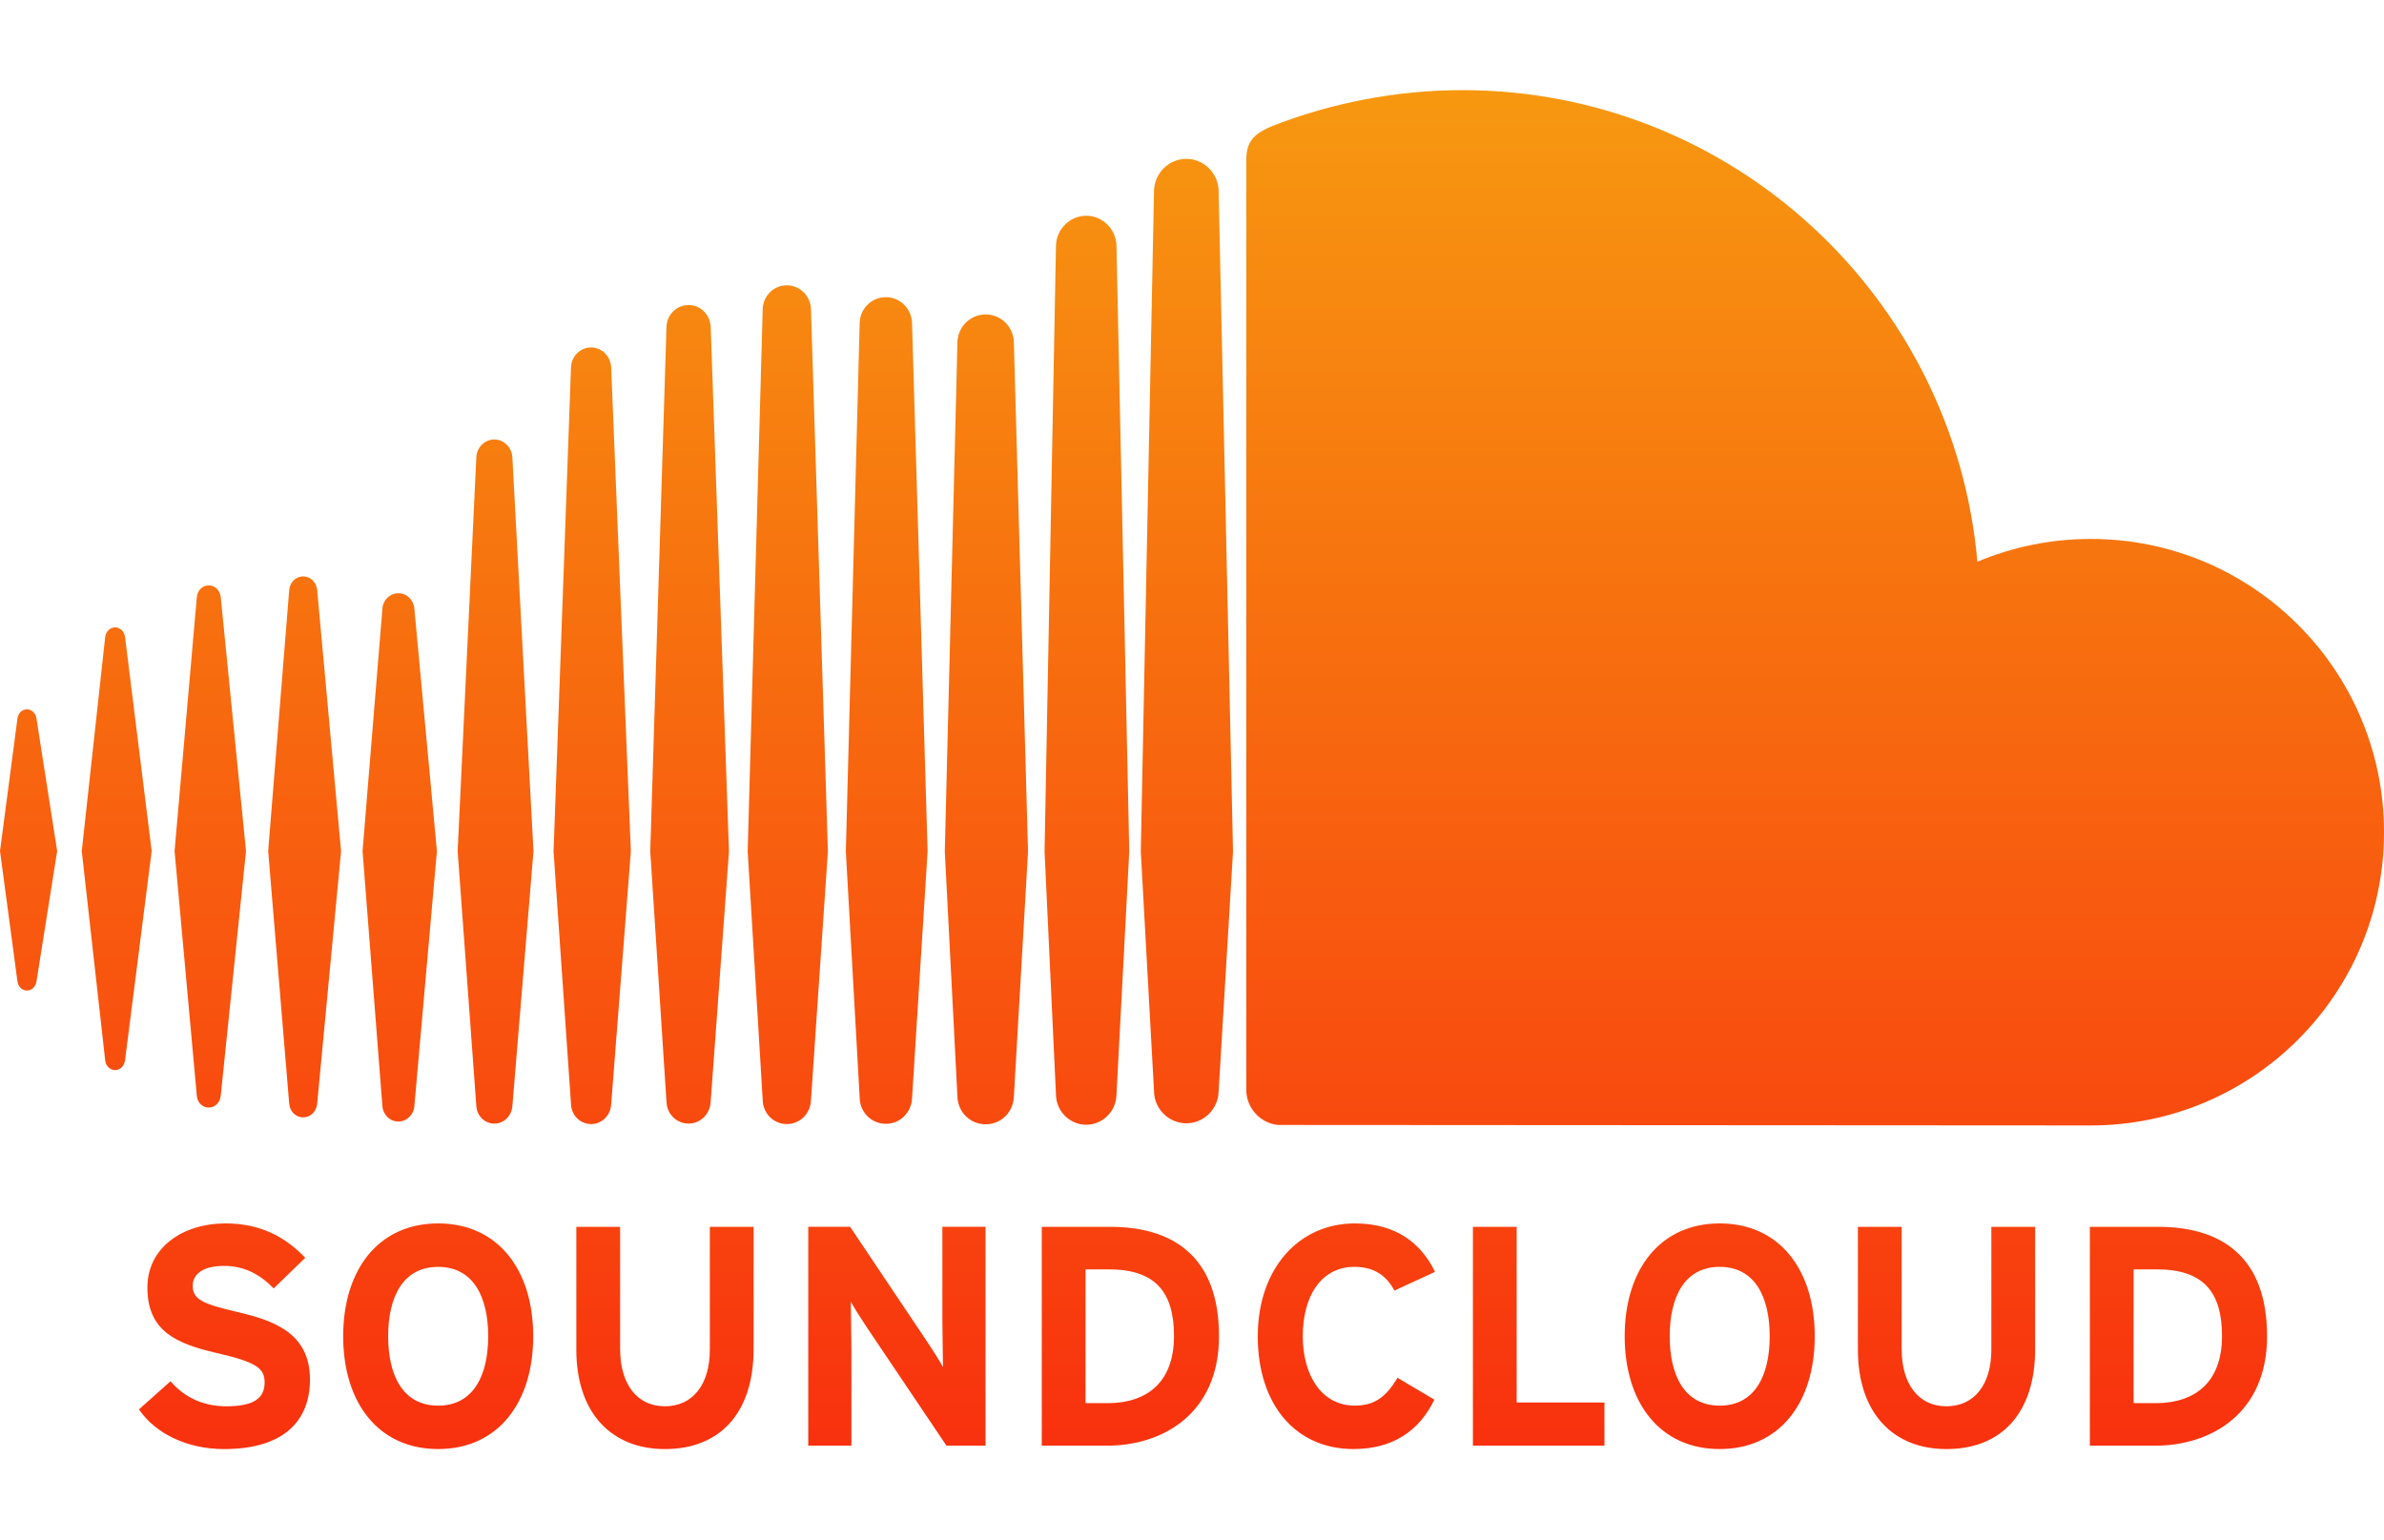
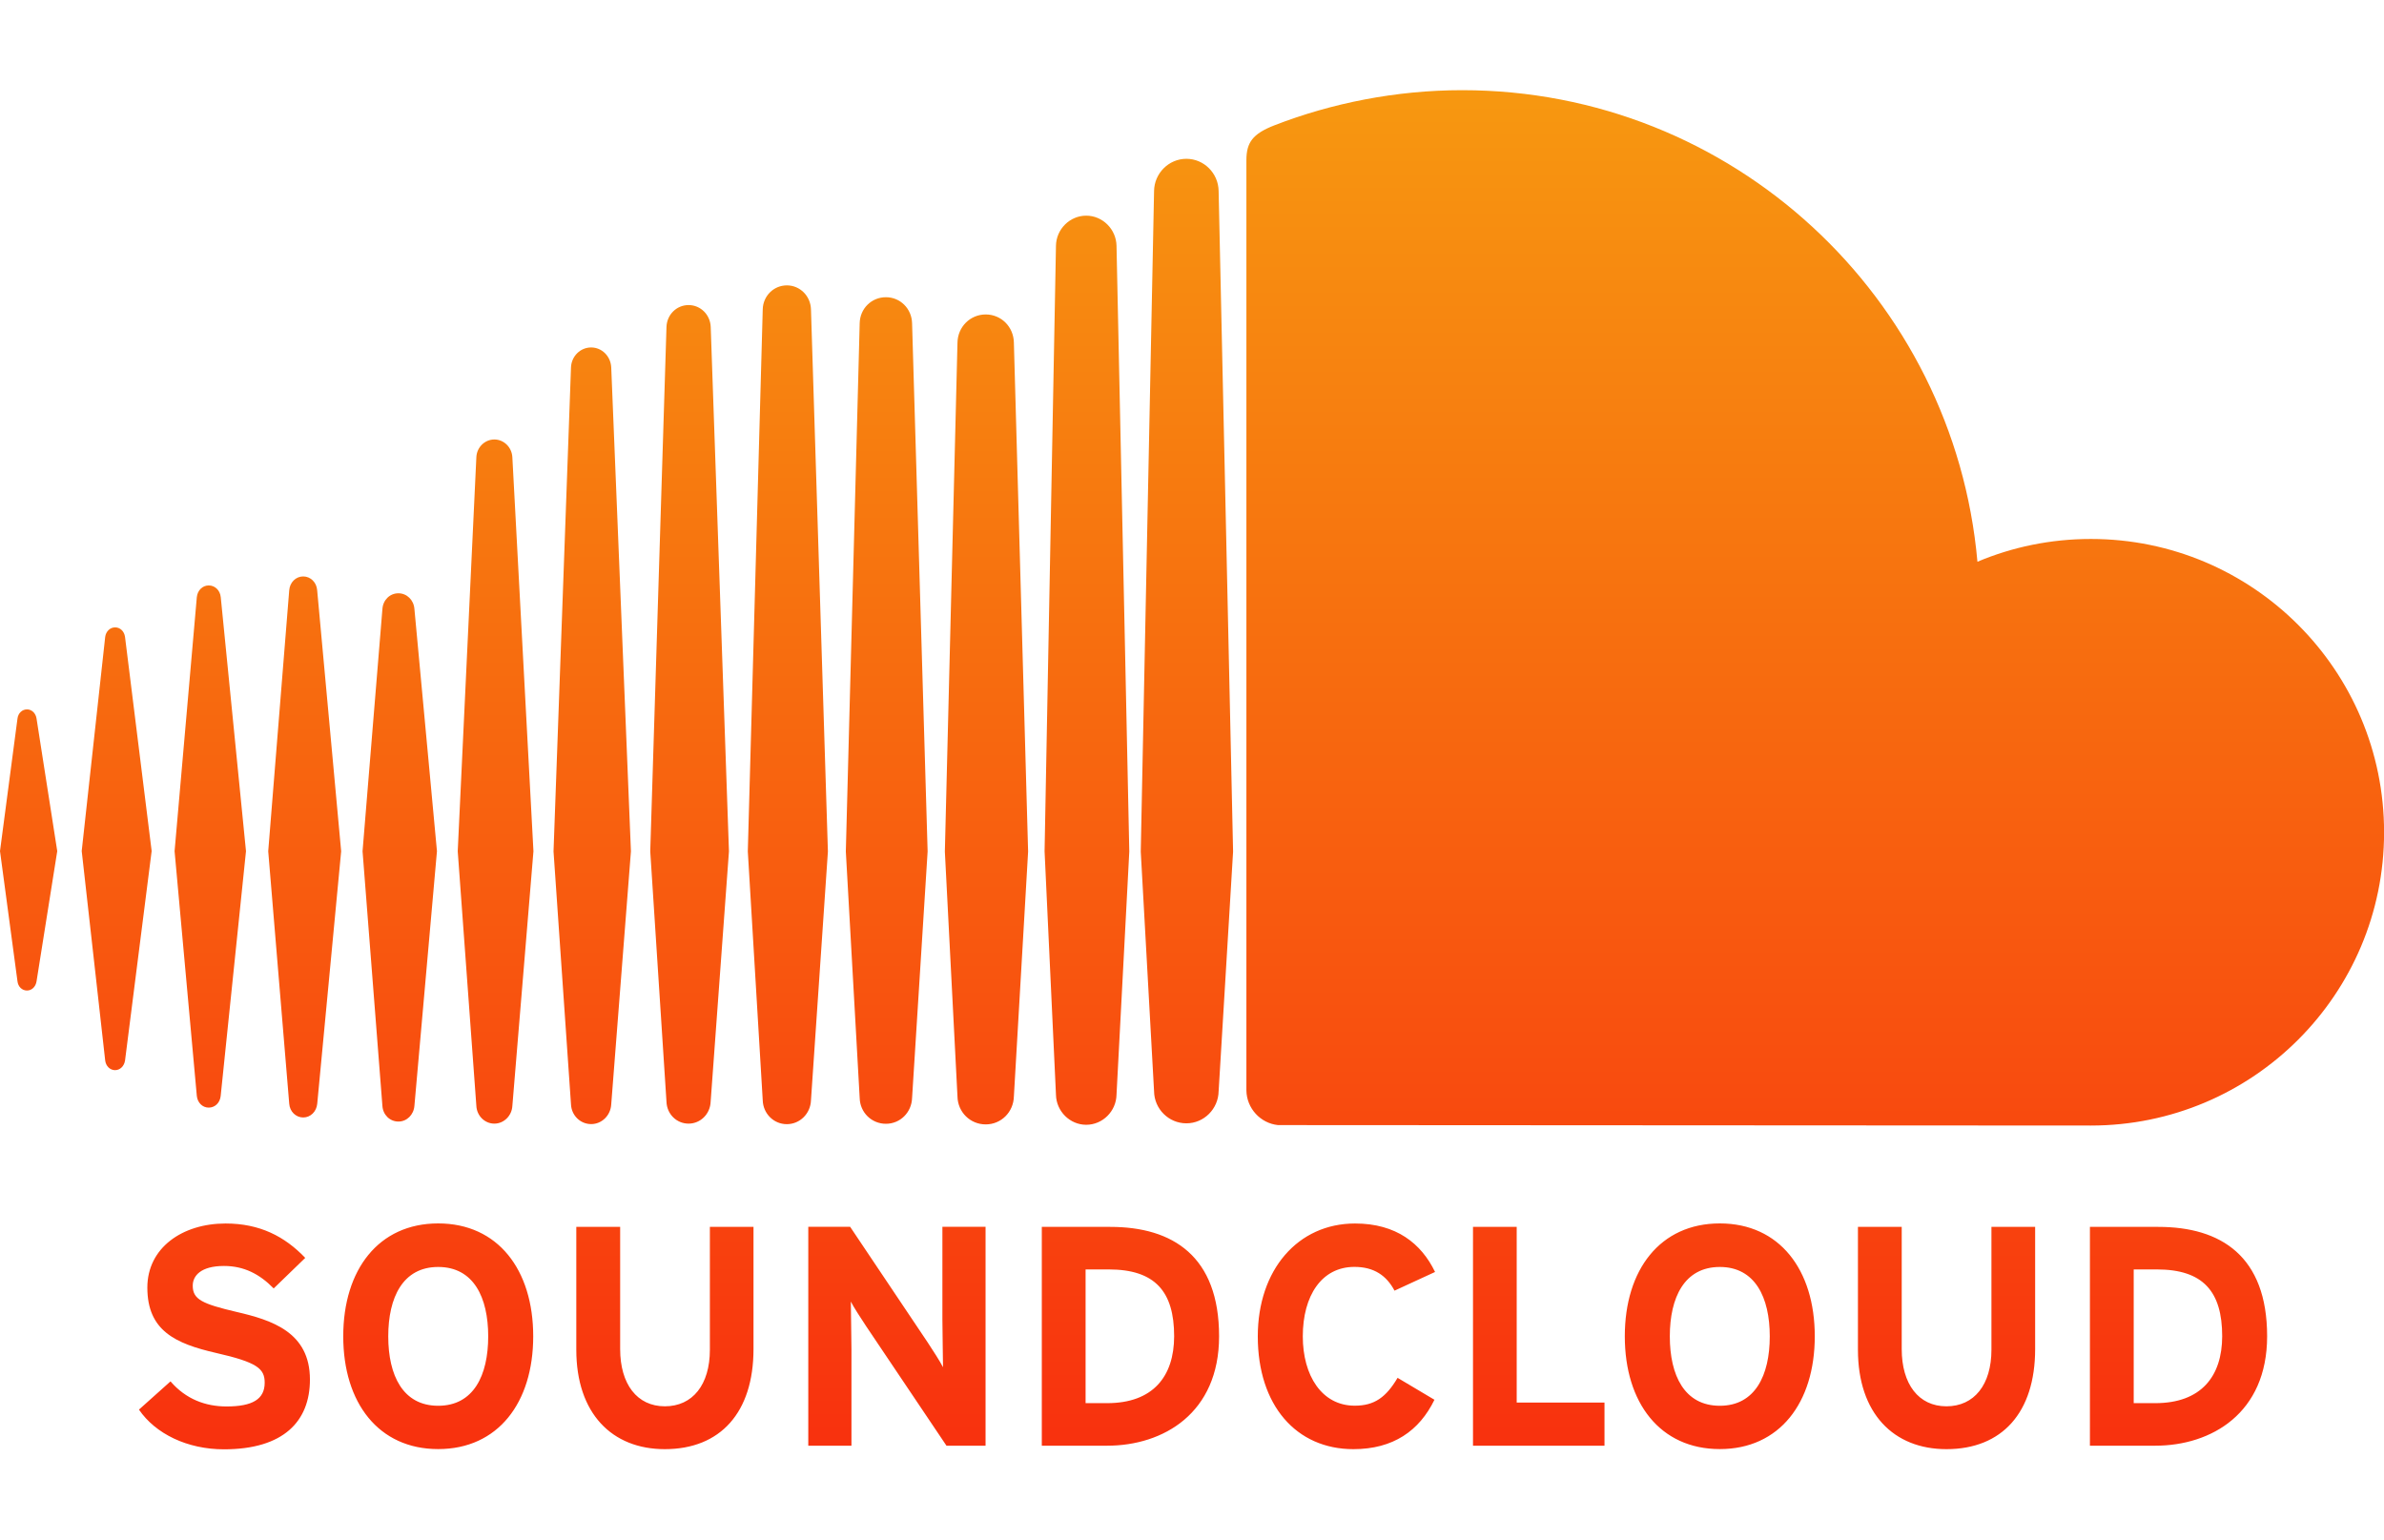
- <svg xmlns="http://www.w3.org/2000/svg" version="1.1" id="Calque_1" x="0px" y="0px" width="30.985px" height="20.006px" viewBox="0 0 92.985 53.006" enable-background="new 0 0 92.985 53.006" xml:space="preserve">
-   <linearGradient id="SVGID_1_" gradientUnits="userSpaceOnUse" x1="46.493" y1="0" x2="46.493" y2="53.006">
+ <svg xmlns="http://www.w3.org/2000/svg" version="1.1" id="Calque_1" x="0px" y="0px" width="30.984px" height="20.006px" viewBox="0 0 30.984 20.006" enable-background="new 0 0 30.984 20.006" xml:space="preserve">
+   <linearGradient id="SVGID_1_" gradientUnits="userSpaceOnUse" x1="902.875" y1="-751.273" x2="902.875" y2="-804.281" gradientTransform="matrix(0.3332 0 0 -0.3332 -285.3689 -249.1726)">
    <stop offset="0" style="stop-color:#F79810" />
    <stop offset="1" style="stop-color:#F8310E" />
  </linearGradient>
-   <path fill="url(#SVGID_1_)" d="M1.053,24.152c-0.194,0-0.348,0.15-0.373,0.364L0,29.681l0.68,5.076  c0.025,0.214,0.179,0.363,0.373,0.363c0.188,0,0.341-0.148,0.371-0.361l0,0v-0.001c0,0,0,0,0,0.001l0.806-5.078l-0.806-5.166  C1.395,24.302,1.24,24.152,1.053,24.152z M4.877,21.33c-0.032-0.222-0.191-0.375-0.387-0.375c-0.197,0-0.36,0.158-0.387,0.375  c0,0.002-0.914,8.351-0.914,8.351l0.914,8.166c0.026,0.219,0.189,0.377,0.387,0.377c0.195,0,0.354-0.154,0.386-0.375l1.04-8.168  L4.877,21.33z M19.281,13.627c-0.375,0-0.685,0.307-0.703,0.697l-0.728,15.364l0.728,9.929c0.019,0.388,0.328,0.694,0.703,0.694  c0.373,0,0.682-0.307,0.704-0.696v0.003l0.823-9.93l-0.823-15.364C19.963,13.934,19.654,13.627,19.281,13.627z M11.826,18.967  c-0.288,0-0.523,0.23-0.546,0.537l-0.82,10.18l0.82,9.849c0.022,0.305,0.258,0.535,0.546,0.535c0.285,0,0.52-0.23,0.545-0.535  l0.932-9.849l-0.932-10.182C12.346,19.197,12.111,18.967,11.826,18.967z M26.857,40.31c0.465,0,0.843-0.375,0.862-0.855l0.714-9.762  L27.72,9.238c-0.019-0.48-0.397-0.855-0.862-0.855c-0.469,0-0.848,0.376-0.863,0.856c0,0.001-0.633,20.453-0.633,20.453l0.633,9.766  C26.01,39.934,26.389,40.31,26.857,40.31z M42.367,40.356c0.64,0,1.168-0.527,1.18-1.175v0.007v-0.007l0.498-9.482L43.547,6.075  c-0.011-0.647-0.54-1.175-1.18-1.175c-0.641,0-1.17,0.527-1.18,1.176l-0.445,23.615c0,0.015,0.445,9.496,0.445,9.496  C41.197,39.829,41.727,40.356,42.367,40.356z M34.553,40.319c0.557,0,1.006-0.447,1.021-1.017v0.007l0.606-9.614L35.573,9.092  c-0.015-0.57-0.464-1.016-1.021-1.016c-0.561,0-1.01,0.446-1.022,1.016l-0.539,20.604l0.54,9.612  C33.543,39.872,33.992,40.319,34.553,40.319z M15.539,40.229c0.331,0,0.599-0.265,0.624-0.614l0.878-9.931l-0.878-9.447  c-0.024-0.349-0.292-0.612-0.624-0.612c-0.336,0-0.604,0.265-0.625,0.616l-0.773,9.443l0.773,9.93  C14.936,39.964,15.203,40.229,15.539,40.229z M8.143,39.685c0.242,0,0.438-0.191,0.466-0.455l0.986-9.548l-0.985-9.908  c-0.029-0.265-0.225-0.456-0.467-0.456c-0.245,0-0.441,0.192-0.466,0.456c0,0.001-0.868,9.908-0.868,9.908l0.868,9.546  C7.701,39.493,7.897,39.685,8.143,39.685z M38.445,8.749c-0.605,0-1.09,0.481-1.102,1.097l-0.492,19.851l0.492,9.552  c0.012,0.608,0.496,1.089,1.102,1.089c0.604,0,1.086-0.48,1.1-1.096v0.008l0.552-9.552L39.545,9.844  C39.531,9.23,39.049,8.749,38.445,8.749z M23.055,40.33c0.418,0,0.763-0.341,0.783-0.776l0.768-9.863l-0.768-18.878  c-0.021-0.436-0.365-0.776-0.783-0.776c-0.422,0-0.766,0.341-0.784,0.776c0,0.001-0.68,18.878-0.68,18.878l0.681,9.867  C22.289,39.989,22.633,40.33,23.055,40.33z M31.631,39.399v-0.005l0.66-9.7l-0.66-21.144c-0.016-0.525-0.43-0.937-0.941-0.937  c-0.514,0-0.928,0.411-0.942,0.937l-0.586,21.143l0.587,9.705c0.014,0.52,0.428,0.931,0.941,0.931c0.512,0,0.924-0.411,0.941-0.934  V39.399z M81.549,17.506c-1.567,0-3.062,0.317-4.424,0.888C76.215,8.086,67.571,0,57.027,0c-2.58,0-5.095,0.508-7.316,1.367  c-0.863,0.334-1.093,0.678-1.101,1.345v36.3c0.009,0.7,0.552,1.283,1.235,1.352c0.029,0.003,31.499,0.019,31.703,0.019  c6.316,0,11.437-5.121,11.437-11.438S87.865,17.506,81.549,17.506z M46.272,2.68c-0.687,0-1.251,0.564-1.261,1.257l-0.516,25.765  l0.517,9.351c0.009,0.683,0.573,1.246,1.26,1.246c0.685,0,1.249-0.563,1.259-1.256v0.011l0.561-9.352L47.531,3.935  C47.521,3.244,46.957,2.68,46.272,2.68z M9.236,47.654c-1.353-0.318-1.719-0.488-1.719-1.024c0-0.378,0.305-0.769,1.219-0.769  c0.781,0,1.391,0.317,1.939,0.878l1.231-1.194c-0.805-0.841-1.78-1.341-3.108-1.341c-1.684,0-3.049,0.951-3.049,2.5  c0,1.682,1.098,2.182,2.67,2.547c1.609,0.365,1.902,0.61,1.902,1.159c0,0.646-0.477,0.927-1.487,0.927  c-0.817,0-1.585-0.28-2.183-0.977L5.42,51.458c0.646,0.951,1.891,1.548,3.316,1.548c2.33,0,3.354-1.097,3.354-2.718  C12.09,48.434,10.59,47.971,9.236,47.654z M17.09,44.204c-2.328,0-3.705,1.804-3.705,4.401s1.377,4.4,3.705,4.4  s3.707-1.803,3.707-4.4S19.418,44.204,17.09,44.204z M17.09,51.312c-1.377,0-1.951-1.183-1.951-2.706  c0-1.524,0.574-2.707,1.951-2.707c1.379,0,1.951,1.183,1.951,2.707C19.041,50.129,18.469,51.312,17.09,51.312z M27.686,49.13  c0,1.365-0.672,2.207-1.756,2.207c-1.085,0-1.743-0.866-1.743-2.231v-4.769h-1.708v4.793c0,2.486,1.391,3.876,3.451,3.876  c2.17,0,3.463-1.427,3.463-3.9v-4.769h-1.707V49.13z M36.756,47.947c0,0.476,0.024,1.548,0.024,1.865  c-0.11-0.22-0.39-0.646-0.597-0.964l-3.025-4.512h-1.633v8.536h1.683v-3.756c0-0.476-0.024-1.548-0.024-1.865  c0.109,0.219,0.391,0.646,0.597,0.964l3.134,4.657h1.524v-8.536h-1.683V47.947z M43.303,44.337h-2.67v8.536h2.547  c2.195,0,4.366-1.269,4.366-4.268C47.546,45.483,45.741,44.337,43.303,44.337z M43.18,51.215h-0.84v-5.219h0.902  c1.805,0,2.549,0.865,2.549,2.609C45.791,50.166,44.973,51.215,43.18,51.215z M52.825,45.898c0.768,0,1.256,0.342,1.561,0.927  l1.585-0.731c-0.537-1.109-1.513-1.89-3.122-1.89c-2.229,0-3.791,1.804-3.791,4.401c0,2.694,1.499,4.4,3.73,4.4  c1.549,0,2.573-0.719,3.158-1.926l-1.438-0.854c-0.451,0.757-0.903,1.086-1.671,1.086c-1.28,0-2.024-1.171-2.024-2.706  C50.812,47.021,51.546,45.898,52.825,45.898z M59.156,44.337h-1.707v8.536h5.13v-1.684h-3.423V44.337z M67.076,44.204  c-2.33,0-3.707,1.804-3.707,4.401s1.377,4.4,3.707,4.4c2.328,0,3.706-1.803,3.706-4.4S69.404,44.204,67.076,44.204z M67.076,51.312  c-1.379,0-1.951-1.183-1.951-2.706c0-1.524,0.572-2.707,1.951-2.707c1.376,0,1.949,1.183,1.949,2.707  C69.025,50.129,68.452,51.312,67.076,51.312z M77.67,49.13c0,1.365-0.669,2.207-1.754,2.207c-1.087,0-1.744-0.866-1.744-2.231  v-4.769h-1.707v4.793c0,2.486,1.39,3.876,3.451,3.876c2.17,0,3.462-1.427,3.462-3.9v-4.769H77.67V49.13z M84.181,44.337h-2.669  v8.536h2.547c2.196,0,4.365-1.269,4.365-4.268C88.424,45.483,86.62,44.337,84.181,44.337z M84.059,51.215h-0.841v-5.219h0.903  c1.803,0,2.547,0.865,2.547,2.609C86.668,50.166,85.851,51.215,84.059,51.215z" />
+   <path fill="url(#SVGID_1_)" d="M0.351,9.22c-0.064,0-0.116,0.05-0.124,0.121L0,11.062l0.227,1.691  c0.008,0.072,0.06,0.121,0.124,0.121c0.062,0,0.113-0.049,0.124-0.12l0,0l0,0l0,0l0.269-1.692L0.475,9.34  C0.465,9.27,0.413,9.22,0.351,9.22z M1.625,8.279C1.615,8.205,1.562,8.154,1.496,8.154s-0.12,0.053-0.129,0.125  c0,0-0.305,2.782-0.305,2.782l0.305,2.722c0.009,0.073,0.062,0.126,0.129,0.126c0.064,0,0.118-0.052,0.129-0.125l0.346-2.723  L1.625,8.279z M6.425,5.712c-0.125,0-0.229,0.102-0.234,0.232l-0.242,5.12l0.242,3.309c0.006,0.129,0.109,0.231,0.234,0.231  c0.124,0,0.228-0.103,0.234-0.232v0.001l0.274-3.309l-0.274-5.12C6.653,5.814,6.549,5.712,6.425,5.712z M3.941,7.492  c-0.096,0-0.174,0.077-0.182,0.179l-0.273,3.393l0.273,3.281c0.007,0.102,0.086,0.179,0.182,0.179c0.095,0,0.173-0.077,0.182-0.179  l0.311-3.281L4.122,7.67C4.114,7.568,4.035,7.492,3.941,7.492z M8.949,14.604c0.155,0,0.281-0.125,0.287-0.285l0.238-3.254  L9.237,4.25C9.231,4.09,9.105,3.965,8.949,3.965c-0.156,0-0.282,0.125-0.287,0.285c0,0-0.211,6.815-0.211,6.815l0.211,3.254  C8.667,14.479,8.793,14.604,8.949,14.604z M14.117,14.619c0.214,0,0.39-0.176,0.394-0.392v0.002v-0.002l0.166-3.16l-0.166-7.872  c-0.004-0.215-0.18-0.392-0.394-0.392c-0.213,0-0.39,0.176-0.393,0.392l-0.148,7.869c0,0.005,0.148,3.164,0.148,3.164  C13.728,14.443,13.905,14.619,14.117,14.619z M11.514,14.606c0.186,0,0.335-0.148,0.34-0.338v0.002l0.202-3.204l-0.202-6.865  c-0.005-0.19-0.154-0.338-0.34-0.338c-0.188,0-0.337,0.148-0.341,0.338l-0.18,6.866l0.18,3.203  C11.177,14.458,11.327,14.606,11.514,14.606z M5.178,14.577c0.11,0,0.199-0.088,0.208-0.205l0.293-3.309L5.386,7.915  C5.378,7.799,5.288,7.711,5.178,7.711c-0.112,0-0.201,0.088-0.208,0.206l-0.258,3.147l0.258,3.309  C4.977,14.489,5.066,14.577,5.178,14.577z M2.713,14.396c0.081,0,0.146-0.063,0.155-0.151l0.329-3.182L2.869,7.761  C2.86,7.672,2.794,7.609,2.713,7.609S2.567,7.673,2.558,7.761c0,0-0.289,3.302-0.289,3.302l0.289,3.181  C2.567,14.331,2.631,14.396,2.713,14.396z M12.811,4.087c-0.201,0-0.363,0.16-0.367,0.366l-0.164,6.615l0.164,3.184  c0.004,0.202,0.165,0.362,0.367,0.362c0.201,0,0.362-0.16,0.366-0.365v0.003l0.185-3.184l-0.185-6.616  C13.173,4.247,13.012,4.087,12.811,4.087z M7.683,14.61c0.139,0,0.254-0.113,0.261-0.258l0.256-3.287L7.944,4.775  C7.937,4.629,7.822,4.516,7.683,4.516c-0.141,0-0.256,0.114-0.262,0.259l-0.227,6.291l0.227,3.287  C7.427,14.497,7.542,14.61,7.683,14.61z M10.54,14.3L10.54,14.3l0.22-3.233l-0.22-7.046c-0.005-0.175-0.144-0.312-0.313-0.312  c-0.171,0-0.31,0.137-0.314,0.312l-0.194,7.045L9.913,14.3c0.005,0.174,0.143,0.311,0.313,0.311S10.534,14.474,10.54,14.3  L10.54,14.3z M27.174,7.005c-0.522,0-1.021,0.105-1.474,0.296c-0.304-3.435-3.184-6.129-6.697-6.129  c-0.86,0-1.698,0.169-2.438,0.456c-0.287,0.111-0.364,0.226-0.366,0.448v12.096c0.003,0.234,0.184,0.428,0.411,0.451  c0.01,0.001,10.496,0.006,10.564,0.006c2.104,0,3.811-1.706,3.811-3.811C30.985,8.712,29.279,7.005,27.174,7.005z M15.419,2.064  c-0.229,0-0.417,0.188-0.42,0.419l-0.173,8.586l0.173,3.115c0.003,0.229,0.19,0.416,0.42,0.416c0.229,0,0.416-0.188,0.419-0.419  v0.004l0.188-3.116l-0.188-8.586C15.835,2.252,15.648,2.064,15.419,2.064z M3.077,17.052c-0.45-0.106-0.572-0.163-0.572-0.342  c0-0.126,0.102-0.256,0.406-0.256c0.26,0,0.463,0.105,0.646,0.292l0.41-0.397c-0.268-0.281-0.593-0.447-1.035-0.447  c-0.562,0-1.017,0.316-1.017,0.833c0,0.561,0.366,0.728,0.891,0.849c0.536,0.122,0.634,0.203,0.634,0.387  c0,0.215-0.159,0.309-0.496,0.309c-0.272,0-0.528-0.094-0.728-0.326l-0.41,0.367c0.216,0.316,0.63,0.516,1.105,0.516  c0.776,0,1.117-0.366,1.117-0.906C4.029,17.312,3.529,17.157,3.077,17.052z M5.695,15.901c-0.775,0-1.234,0.602-1.234,1.467  s0.459,1.466,1.234,1.466c0.776,0,1.235-0.601,1.235-1.466S6.471,15.901,5.695,15.901z M5.695,18.271  c-0.459,0-0.649-0.395-0.649-0.902s0.19-0.902,0.649-0.902c0.46,0,0.65,0.395,0.65,0.902S6.155,18.271,5.695,18.271z M9.226,17.543  c0,0.454-0.224,0.735-0.585,0.735c-0.362,0-0.581-0.289-0.581-0.744v-1.588H7.49v1.597c0,0.828,0.464,1.292,1.15,1.292  c0.723,0,1.153-0.477,1.153-1.301v-1.588H9.226V17.543z M12.248,17.148c0,0.159,0.008,0.517,0.008,0.622  c-0.037-0.074-0.13-0.216-0.199-0.322l-1.008-1.503h-0.544v2.845h0.561v-1.252c0-0.158-0.008-0.516-0.008-0.621  c0.036,0.072,0.13,0.215,0.199,0.32l1.044,1.553h0.508v-2.845h-0.561V17.148z M14.43,15.946h-0.89v2.844h0.849  c0.731,0,1.455-0.423,1.455-1.422C15.844,16.327,15.242,15.946,14.43,15.946z M14.389,18.237h-0.28v-1.738h0.301  c0.602,0,0.85,0.287,0.85,0.869C15.259,17.888,14.987,18.237,14.389,18.237z M17.603,16.466c0.256,0,0.418,0.114,0.521,0.309  l0.527-0.243c-0.179-0.37-0.504-0.63-1.04-0.63c-0.743,0-1.264,0.602-1.264,1.467c0,0.897,0.5,1.466,1.243,1.466  c0.517,0,0.857-0.239,1.053-0.642l-0.479-0.285c-0.15,0.253-0.301,0.362-0.557,0.362c-0.427,0-0.675-0.39-0.675-0.901  C16.932,16.841,17.176,16.466,17.603,16.466z M19.712,15.946h-0.568v2.844h1.709v-0.561h-1.141V15.946z M22.352,15.901  c-0.776,0-1.235,0.602-1.235,1.467s0.459,1.466,1.235,1.466c0.775,0,1.234-0.601,1.234-1.466S23.127,15.901,22.352,15.901z   M22.352,18.271c-0.46,0-0.65-0.395-0.65-0.902s0.19-0.902,0.65-0.902c0.458,0,0.649,0.395,0.649,0.902S22.81,18.271,22.352,18.271z   M25.882,17.543c0,0.454-0.224,0.735-0.585,0.735c-0.362,0-0.581-0.289-0.581-0.744v-1.588h-0.569v1.597  c0,0.828,0.464,1.292,1.15,1.292c0.724,0,1.153-0.477,1.153-1.301v-1.588h-0.568V17.543z M28.051,15.946h-0.889v2.844h0.849  c0.731,0,1.454-0.423,1.454-1.422C29.465,16.327,28.865,15.946,28.051,15.946z M28.011,18.237h-0.28v-1.738h0.301  c0.601,0,0.849,0.287,0.849,0.869C28.88,17.888,28.608,18.237,28.011,18.237z" />
</svg>
